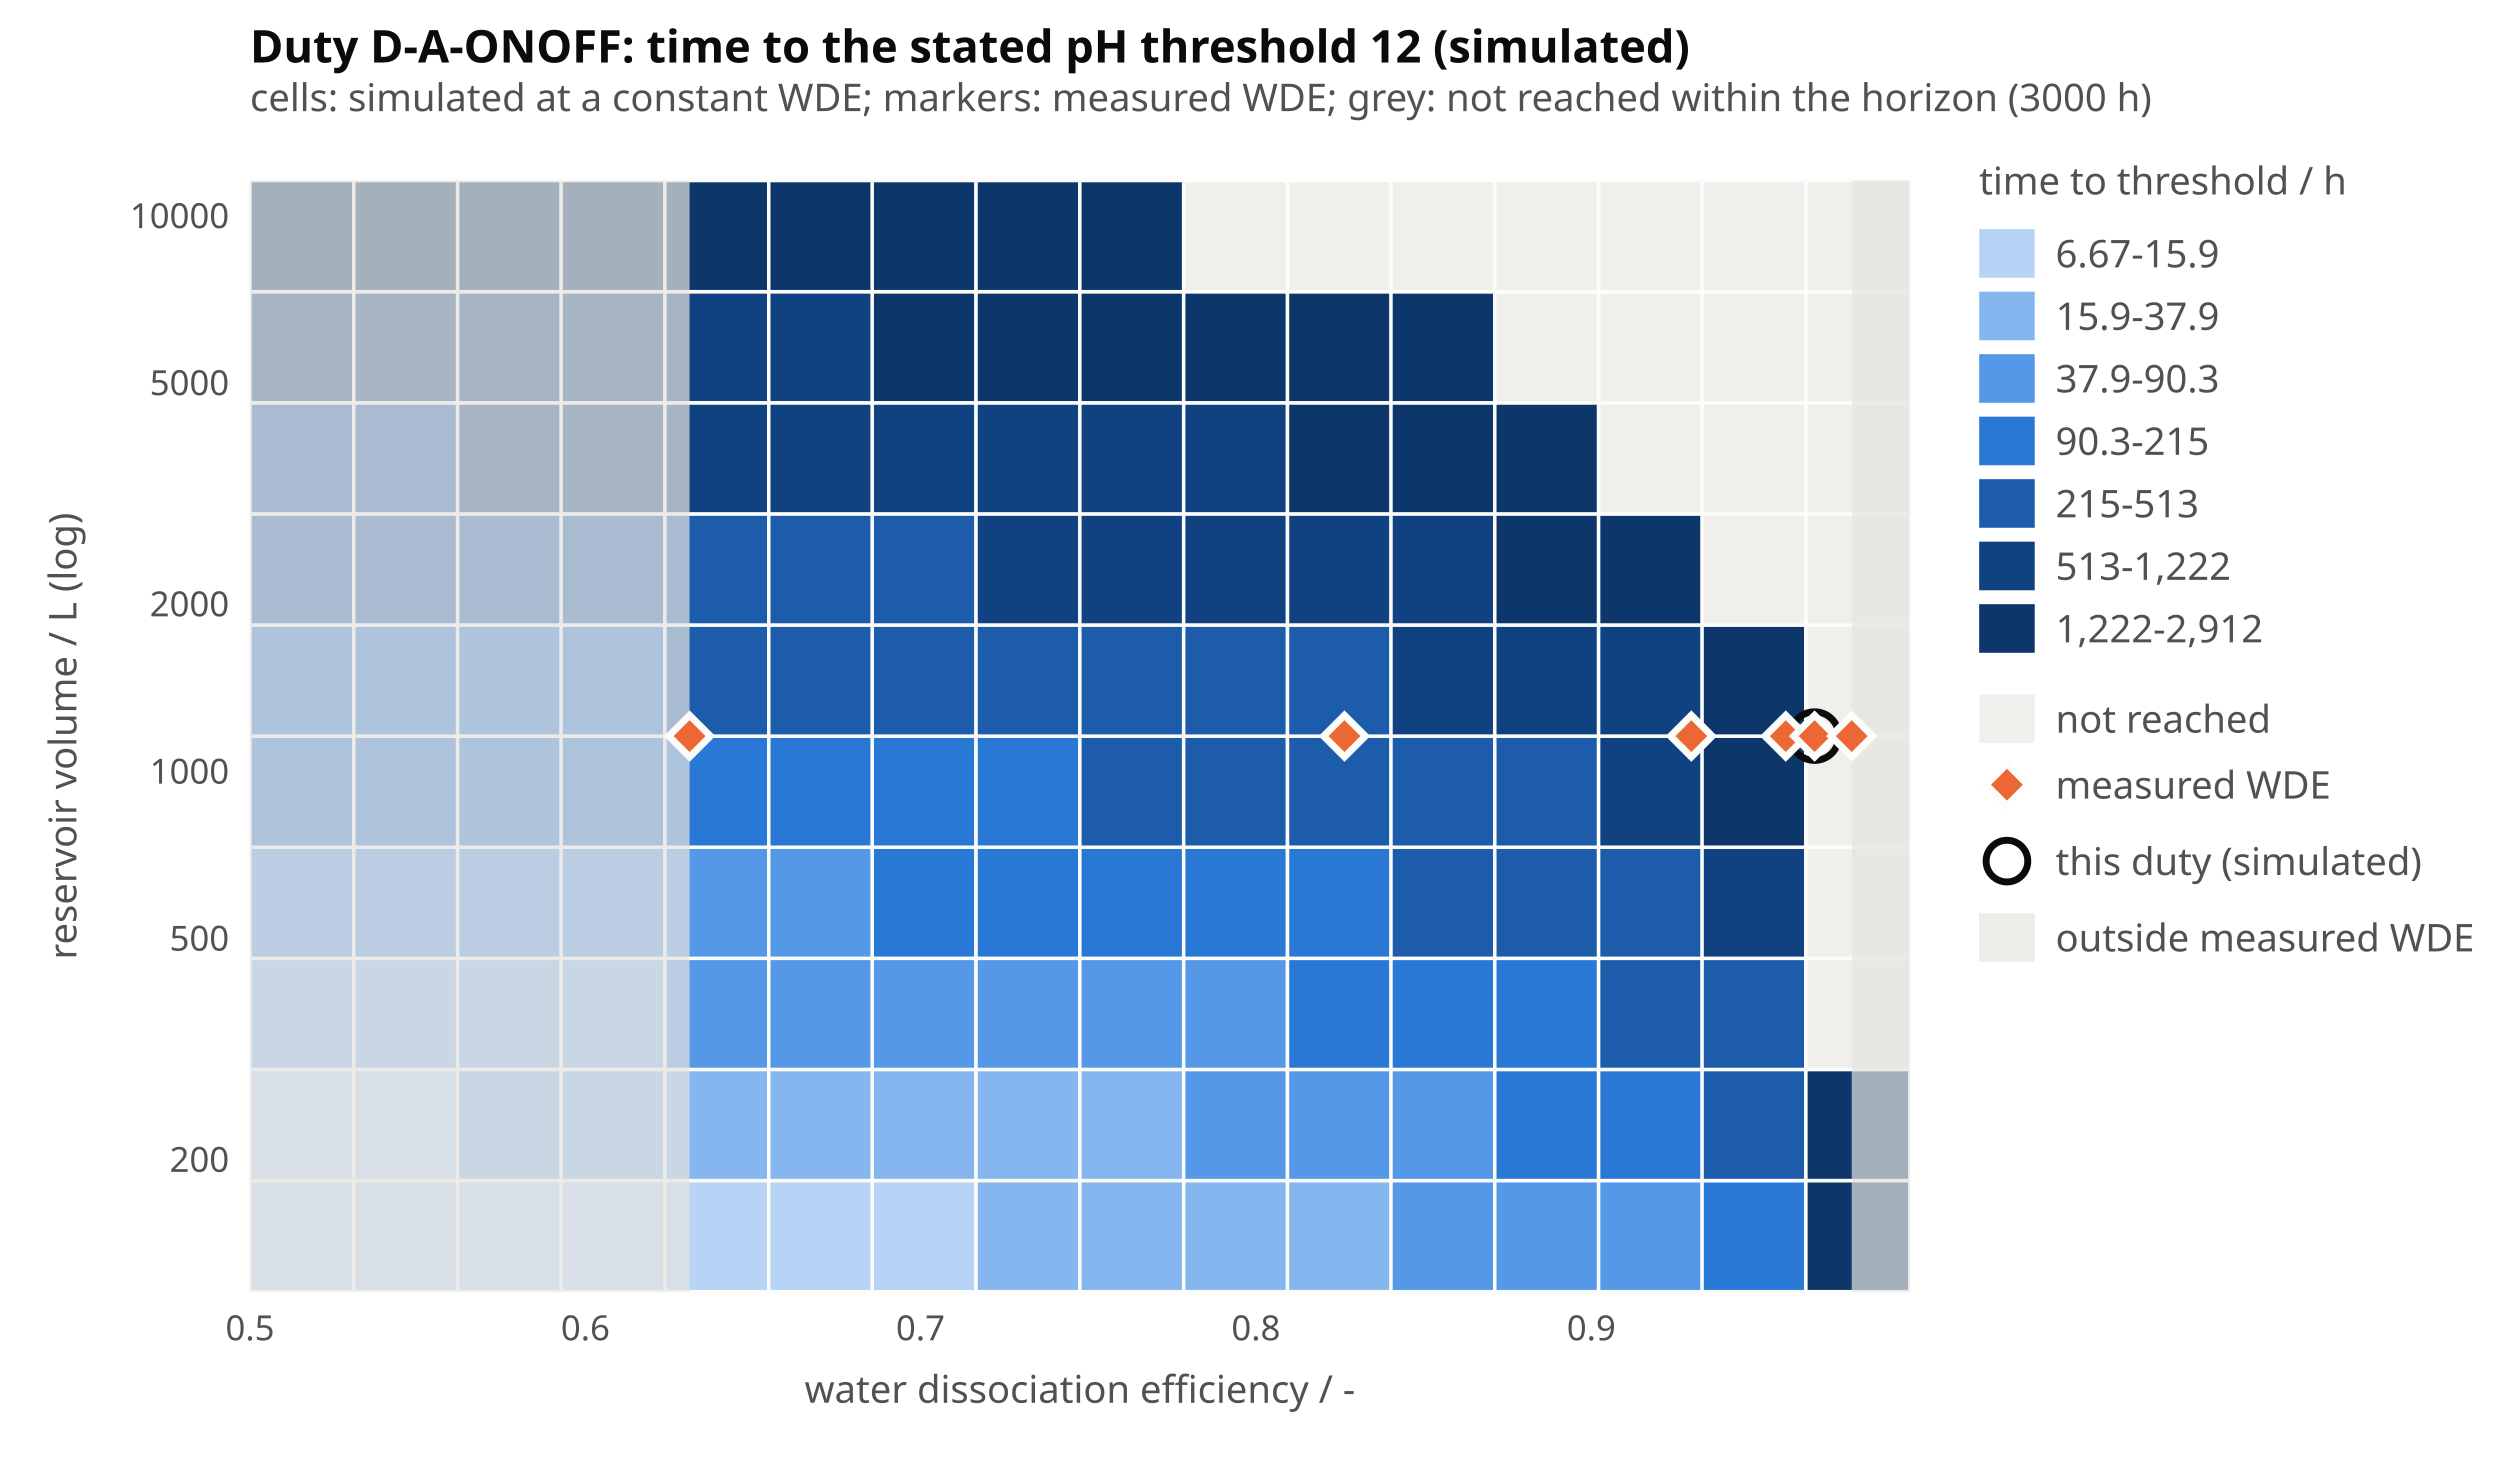
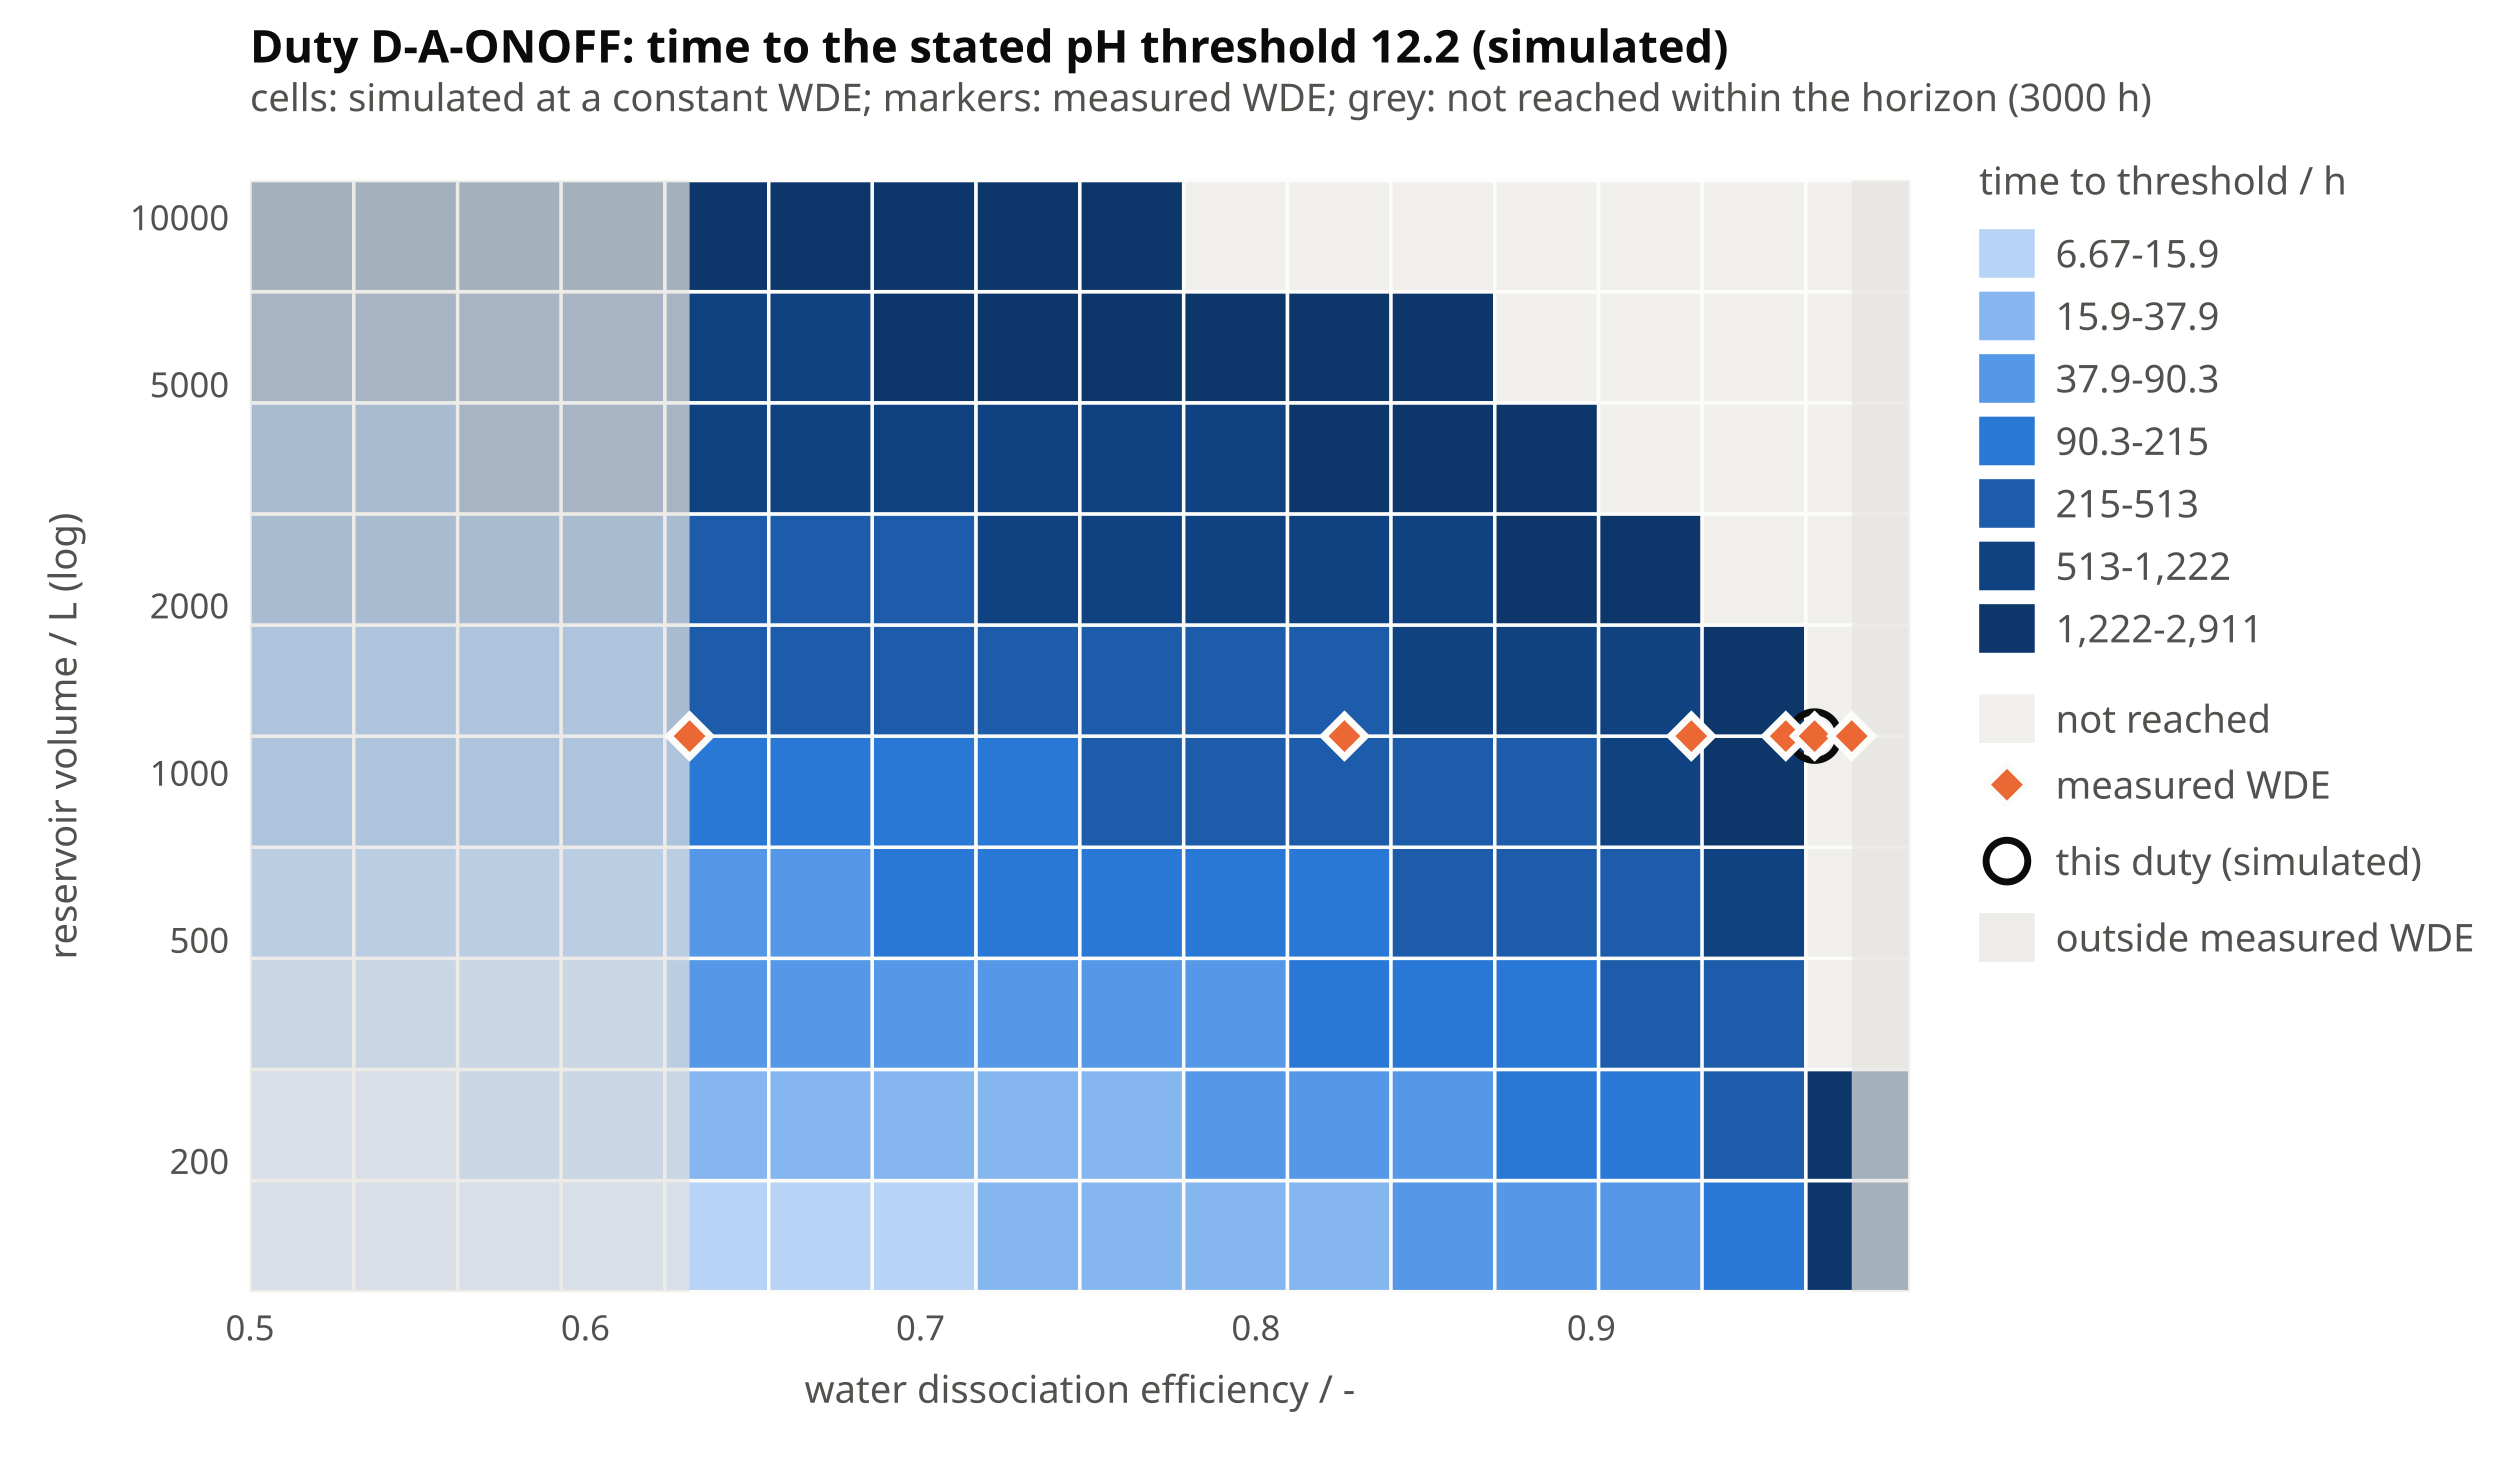
<svg xmlns="http://www.w3.org/2000/svg" viewBox="0 0 720 420" width="720" height="420" role="img">
  <style>
  svg { background: #fcfcfb; font-family: system-ui, sans-serif; }
  .title { font-size: 13px; font-weight: 600; fill: #0b0b0b; }
  .label, .legend, .note { font-size: 11px; fill: #52514e; }
  .tick { font-size: 10px; fill: #52514e; }
  .grid { stroke: #e5e4e0; stroke-width: 1; }
  .axis { stroke: #a3a29b; stroke-width: 1; }
  .line { fill: none; stroke: #2a78d6; stroke-width: 2; stroke-linejoin: round; }
  .threshold { stroke: #52514e; stroke-width: 1.5; stroke-dasharray: 6 4; fill: none; }
  .event { stroke: #a3a29b; stroke-width: 1; stroke-dasharray: 2 3; }
  .outside { fill: #e5e4e0; opacity: 0.7; }
  .hit { fill: transparent; stroke: none; }
  .measured { fill: #eb6834; stroke: #fcfcfb; stroke-width: 2; }
  .duty { fill: none; stroke: #0b0b0b; stroke-width: 2; }
  .none { fill: #f0efec; }
  .cell { stroke: #fcfcfb; stroke-width: 1; }
  @media (prefers-color-scheme: dark) {
    svg { background: #1a1a19; }
    .title { fill: #f0efec; }
    .label, .legend, .tick, .note { fill: #c3c2b7; }
    .grid { stroke: #33332f; }
    .axis { stroke: #6e6d66; }
    .line { stroke: #3987e5; }
    .threshold { stroke: #c3c2b7; }
    .event { stroke: #6e6d66; }
    .outside { fill: #33332f; }
    .measured { fill: #d95926; stroke: #1a1a19; }
    .duty { stroke: #f0efec; }
    .none { fill: #383835; }
    .cell { stroke: #1a1a19; }
  }
</style>
-   <text class="title" x="72" y="18">Duty D-A-ONOFF: time to the stated pH threshold 12 (simulated)</text>
+   <text class="title" x="72" y="18">Duty D-A-ONOFF: time to the stated pH threshold 12.2 (simulated)</text>
  <text class="note" x="72" y="32">cells: simulated at a constant WDE; markers: measured WDE; grey: not reached within the horizon (3000 h)</text>
  <rect class="cell" fill="#b7d3f6" x="72.0" y="340.0" width="29.9" height="32.0" />
  <rect class="cell" fill="#b7d3f6" x="101.9" y="340.0" width="29.9" height="32.0" />
  <rect class="cell" fill="#b7d3f6" x="131.8" y="340.0" width="29.9" height="32.0" />
  <rect class="cell" fill="#b7d3f6" x="161.6" y="340.0" width="29.9" height="32.0" />
  <rect class="cell" fill="#b7d3f6" x="191.5" y="340.0" width="29.9" height="32.0" />
  <rect class="cell" fill="#b7d3f6" x="221.4" y="340.0" width="29.9" height="32.0" />
  <rect class="cell" fill="#b7d3f6" x="251.2" y="340.0" width="29.9" height="32.0" />
  <rect class="cell" fill="#86b6ef" x="281.1" y="340.0" width="29.9" height="32.0" />
  <rect class="cell" fill="#86b6ef" x="311.0" y="340.0" width="29.9" height="32.0" />
  <rect class="cell" fill="#86b6ef" x="340.9" y="340.0" width="29.9" height="32.0" />
  <rect class="cell" fill="#86b6ef" x="370.8" y="340.0" width="29.9" height="32.0" />
  <rect class="cell" fill="#5598e7" x="400.6" y="340.0" width="29.9" height="32.0" />
  <rect class="cell" fill="#5598e7" x="430.5" y="340.0" width="29.9" height="32.0" />
  <rect class="cell" fill="#5598e7" x="460.4" y="340.0" width="29.9" height="32.0" />
  <rect class="cell" fill="#2a78d6" x="490.2" y="340.0" width="29.9" height="32.0" />
  <rect class="cell" fill="#0d366b" x="520.1" y="340.0" width="29.9" height="32.0" />
  <rect class="cell" fill="#b7d3f6" x="72.0" y="308.0" width="29.9" height="32.0" />
  <rect class="cell" fill="#b7d3f6" x="101.9" y="308.0" width="29.9" height="32.0" />
  <rect class="cell" fill="#86b6ef" x="131.8" y="308.0" width="29.9" height="32.0" />
  <rect class="cell" fill="#86b6ef" x="161.6" y="308.0" width="29.9" height="32.0" />
  <rect class="cell" fill="#86b6ef" x="191.5" y="308.0" width="29.9" height="32.0" />
  <rect class="cell" fill="#86b6ef" x="221.4" y="308.0" width="29.9" height="32.0" />
  <rect class="cell" fill="#86b6ef" x="251.2" y="308.0" width="29.9" height="32.0" />
  <rect class="cell" fill="#86b6ef" x="281.1" y="308.0" width="29.9" height="32.0" />
  <rect class="cell" fill="#86b6ef" x="311.0" y="308.0" width="29.9" height="32.0" />
  <rect class="cell" fill="#5598e7" x="340.9" y="308.0" width="29.9" height="32.0" />
  <rect class="cell" fill="#5598e7" x="370.8" y="308.0" width="29.9" height="32.0" />
  <rect class="cell" fill="#5598e7" x="400.6" y="308.0" width="29.9" height="32.0" />
  <rect class="cell" fill="#2a78d6" x="430.5" y="308.0" width="29.9" height="32.0" />
  <rect class="cell" fill="#2a78d6" x="460.4" y="308.0" width="29.9" height="32.0" />
  <rect class="cell" fill="#1c5cab" x="490.2" y="308.0" width="29.9" height="32.0" />
  <rect class="cell" fill="#0d366b" x="520.1" y="308.0" width="29.9" height="32.0" />
  <rect class="cell" fill="#86b6ef" x="72.0" y="276.0" width="29.9" height="32.0" />
  <rect class="cell" fill="#86b6ef" x="101.9" y="276.0" width="29.9" height="32.0" />
  <rect class="cell" fill="#86b6ef" x="131.8" y="276.0" width="29.9" height="32.0" />
  <rect class="cell" fill="#86b6ef" x="161.6" y="276.0" width="29.9" height="32.0" />
  <rect class="cell" fill="#5598e7" x="191.5" y="276.0" width="29.9" height="32.0" />
  <rect class="cell" fill="#5598e7" x="221.4" y="276.0" width="29.9" height="32.0" />
  <rect class="cell" fill="#5598e7" x="251.2" y="276.0" width="29.9" height="32.0" />
  <rect class="cell" fill="#5598e7" x="281.1" y="276.0" width="29.9" height="32.0" />
  <rect class="cell" fill="#5598e7" x="311.0" y="276.0" width="29.9" height="32.0" />
  <rect class="cell" fill="#5598e7" x="340.9" y="276.0" width="29.9" height="32.0" />
  <rect class="cell" fill="#2a78d6" x="370.8" y="276.0" width="29.9" height="32.0" />
  <rect class="cell" fill="#2a78d6" x="400.6" y="276.0" width="29.9" height="32.0" />
  <rect class="cell" fill="#2a78d6" x="430.5" y="276.0" width="29.9" height="32.0" />
  <rect class="cell" fill="#1c5cab" x="460.4" y="276.0" width="29.9" height="32.0" />
  <rect class="cell" fill="#1c5cab" x="490.2" y="276.0" width="29.9" height="32.0" />
  <rect class="cell none" x="520.1" y="276.0" width="29.9" height="32.0" />
  <rect class="cell" fill="#5598e7" x="72.0" y="244.0" width="29.9" height="32.0" />
  <rect class="cell" fill="#5598e7" x="101.9" y="244.0" width="29.9" height="32.0" />
  <rect class="cell" fill="#5598e7" x="131.8" y="244.0" width="29.9" height="32.0" />
  <rect class="cell" fill="#5598e7" x="161.6" y="244.0" width="29.9" height="32.0" />
  <rect class="cell" fill="#5598e7" x="191.5" y="244.0" width="29.9" height="32.0" />
  <rect class="cell" fill="#5598e7" x="221.4" y="244.0" width="29.9" height="32.0" />
  <rect class="cell" fill="#2a78d6" x="251.2" y="244.0" width="29.9" height="32.0" />
  <rect class="cell" fill="#2a78d6" x="281.1" y="244.0" width="29.9" height="32.0" />
  <rect class="cell" fill="#2a78d6" x="311.0" y="244.0" width="29.9" height="32.0" />
  <rect class="cell" fill="#2a78d6" x="340.9" y="244.0" width="29.9" height="32.0" />
  <rect class="cell" fill="#2a78d6" x="370.8" y="244.0" width="29.9" height="32.0" />
  <rect class="cell" fill="#1c5cab" x="400.6" y="244.0" width="29.9" height="32.0" />
  <rect class="cell" fill="#1c5cab" x="430.5" y="244.0" width="29.9" height="32.0" />
  <rect class="cell" fill="#1c5cab" x="460.4" y="244.0" width="29.9" height="32.0" />
  <rect class="cell" fill="#104281" x="490.2" y="244.0" width="29.9" height="32.0" />
  <rect class="cell none" x="520.1" y="244.0" width="29.9" height="32.0" />
  <rect class="cell" fill="#2a78d6" x="72.0" y="212.0" width="29.9" height="32.0" />
  <rect class="cell" fill="#2a78d6" x="101.9" y="212.0" width="29.9" height="32.0" />
  <rect class="cell" fill="#2a78d6" x="131.8" y="212.0" width="29.9" height="32.0" />
  <rect class="cell" fill="#2a78d6" x="161.6" y="212.0" width="29.9" height="32.0" />
  <rect class="cell" fill="#2a78d6" x="191.5" y="212.0" width="29.9" height="32.0" />
  <rect class="cell" fill="#2a78d6" x="221.4" y="212.0" width="29.9" height="32.0" />
  <rect class="cell" fill="#2a78d6" x="251.2" y="212.0" width="29.9" height="32.0" />
  <rect class="cell" fill="#2a78d6" x="281.1" y="212.0" width="29.9" height="32.0" />
  <rect class="cell" fill="#1c5cab" x="311.0" y="212.0" width="29.9" height="32.0" />
  <rect class="cell" fill="#1c5cab" x="340.9" y="212.0" width="29.9" height="32.0" />
  <rect class="cell" fill="#1c5cab" x="370.8" y="212.0" width="29.9" height="32.0" />
  <rect class="cell" fill="#1c5cab" x="400.6" y="212.0" width="29.9" height="32.0" />
  <rect class="cell" fill="#1c5cab" x="430.5" y="212.0" width="29.9" height="32.0" />
  <rect class="cell" fill="#104281" x="460.4" y="212.0" width="29.9" height="32.0" />
  <rect class="cell" fill="#0d366b" x="490.2" y="212.0" width="29.9" height="32.0" />
  <rect class="cell none" x="520.1" y="212.0" width="29.9" height="32.0" />
  <rect class="cell" fill="#2a78d6" x="72.0" y="180.0" width="29.9" height="32.0" />
  <rect class="cell" fill="#2a78d6" x="101.9" y="180.0" width="29.9" height="32.0" />
  <rect class="cell" fill="#2a78d6" x="131.8" y="180.0" width="29.9" height="32.0" />
  <rect class="cell" fill="#2a78d6" x="161.6" y="180.0" width="29.9" height="32.0" />
  <rect class="cell" fill="#1c5cab" x="191.5" y="180.0" width="29.9" height="32.0" />
  <rect class="cell" fill="#1c5cab" x="221.4" y="180.0" width="29.9" height="32.0" />
  <rect class="cell" fill="#1c5cab" x="251.2" y="180.0" width="29.9" height="32.0" />
  <rect class="cell" fill="#1c5cab" x="281.1" y="180.0" width="29.9" height="32.0" />
  <rect class="cell" fill="#1c5cab" x="311.0" y="180.0" width="29.9" height="32.0" />
  <rect class="cell" fill="#1c5cab" x="340.9" y="180.0" width="29.9" height="32.0" />
  <rect class="cell" fill="#1c5cab" x="370.8" y="180.0" width="29.9" height="32.0" />
  <rect class="cell" fill="#104281" x="400.6" y="180.0" width="29.9" height="32.0" />
  <rect class="cell" fill="#104281" x="430.5" y="180.0" width="29.9" height="32.0" />
  <rect class="cell" fill="#104281" x="460.4" y="180.0" width="29.9" height="32.0" />
  <rect class="cell" fill="#0d366b" x="490.2" y="180.0" width="29.9" height="32.0" />
  <rect class="cell none" x="520.1" y="180.0" width="29.9" height="32.0" />
  <rect class="cell" fill="#1c5cab" x="72.0" y="148.0" width="29.9" height="32.0" />
  <rect class="cell" fill="#1c5cab" x="101.9" y="148.0" width="29.9" height="32.0" />
  <rect class="cell" fill="#1c5cab" x="131.8" y="148.0" width="29.9" height="32.0" />
  <rect class="cell" fill="#1c5cab" x="161.6" y="148.0" width="29.9" height="32.0" />
  <rect class="cell" fill="#1c5cab" x="191.5" y="148.0" width="29.9" height="32.0" />
  <rect class="cell" fill="#1c5cab" x="221.4" y="148.0" width="29.9" height="32.0" />
  <rect class="cell" fill="#1c5cab" x="251.2" y="148.0" width="29.9" height="32.0" />
  <rect class="cell" fill="#104281" x="281.1" y="148.0" width="29.9" height="32.0" />
  <rect class="cell" fill="#104281" x="311.0" y="148.0" width="29.9" height="32.0" />
  <rect class="cell" fill="#104281" x="340.9" y="148.0" width="29.9" height="32.0" />
  <rect class="cell" fill="#104281" x="370.8" y="148.0" width="29.9" height="32.0" />
  <rect class="cell" fill="#104281" x="400.6" y="148.0" width="29.9" height="32.0" />
  <rect class="cell" fill="#0d366b" x="430.5" y="148.0" width="29.9" height="32.0" />
  <rect class="cell" fill="#0d366b" x="460.4" y="148.0" width="29.9" height="32.0" />
  <rect class="cell none" x="490.2" y="148.0" width="29.9" height="32.0" />
  <rect class="cell none" x="520.1" y="148.0" width="29.9" height="32.0" />
  <rect class="cell" fill="#1c5cab" x="72.0" y="116.0" width="29.9" height="32.0" />
  <rect class="cell" fill="#1c5cab" x="101.9" y="116.0" width="29.9" height="32.0" />
  <rect class="cell" fill="#104281" x="131.8" y="116.0" width="29.9" height="32.0" />
  <rect class="cell" fill="#104281" x="161.6" y="116.0" width="29.9" height="32.0" />
  <rect class="cell" fill="#104281" x="191.5" y="116.0" width="29.9" height="32.0" />
  <rect class="cell" fill="#104281" x="221.4" y="116.0" width="29.9" height="32.0" />
  <rect class="cell" fill="#104281" x="251.2" y="116.0" width="29.9" height="32.0" />
  <rect class="cell" fill="#104281" x="281.1" y="116.0" width="29.9" height="32.0" />
  <rect class="cell" fill="#104281" x="311.0" y="116.0" width="29.9" height="32.0" />
  <rect class="cell" fill="#104281" x="340.9" y="116.0" width="29.9" height="32.0" />
  <rect class="cell" fill="#0d366b" x="370.8" y="116.0" width="29.9" height="32.0" />
  <rect class="cell" fill="#0d366b" x="400.6" y="116.0" width="29.9" height="32.0" />
  <rect class="cell" fill="#0d366b" x="430.5" y="116.0" width="29.9" height="32.0" />
  <rect class="cell none" x="460.4" y="116.0" width="29.9" height="32.0" />
  <rect class="cell none" x="490.2" y="116.0" width="29.9" height="32.0" />
  <rect class="cell none" x="520.1" y="116.0" width="29.9" height="32.0" />
  <rect class="cell" fill="#104281" x="72.0" y="84.0" width="29.9" height="32.0" />
  <rect class="cell" fill="#104281" x="101.9" y="84.0" width="29.9" height="32.0" />
  <rect class="cell" fill="#104281" x="131.8" y="84.0" width="29.9" height="32.0" />
  <rect class="cell" fill="#104281" x="161.6" y="84.0" width="29.9" height="32.0" />
  <rect class="cell" fill="#104281" x="191.5" y="84.0" width="29.9" height="32.0" />
  <rect class="cell" fill="#104281" x="221.4" y="84.0" width="29.9" height="32.0" />
  <rect class="cell" fill="#0d366b" x="251.2" y="84.0" width="29.9" height="32.0" />
  <rect class="cell" fill="#0d366b" x="281.1" y="84.0" width="29.9" height="32.0" />
  <rect class="cell" fill="#0d366b" x="311.0" y="84.0" width="29.9" height="32.0" />
  <rect class="cell" fill="#0d366b" x="340.9" y="84.0" width="29.9" height="32.0" />
  <rect class="cell" fill="#0d366b" x="370.8" y="84.0" width="29.9" height="32.0" />
  <rect class="cell" fill="#0d366b" x="400.6" y="84.0" width="29.9" height="32.0" />
  <rect class="cell none" x="430.5" y="84.0" width="29.9" height="32.0" />
  <rect class="cell none" x="460.4" y="84.0" width="29.9" height="32.0" />
  <rect class="cell none" x="490.2" y="84.0" width="29.9" height="32.0" />
  <rect class="cell none" x="520.1" y="84.0" width="29.9" height="32.0" />
  <rect class="cell" fill="#0d366b" x="72.0" y="52.0" width="29.9" height="32.0" />
  <rect class="cell" fill="#0d366b" x="101.9" y="52.0" width="29.9" height="32.0" />
  <rect class="cell" fill="#0d366b" x="131.8" y="52.0" width="29.9" height="32.0" />
  <rect class="cell" fill="#0d366b" x="161.6" y="52.0" width="29.9" height="32.0" />
  <rect class="cell" fill="#0d366b" x="191.5" y="52.0" width="29.9" height="32.0" />
  <rect class="cell" fill="#0d366b" x="221.4" y="52.0" width="29.9" height="32.0" />
  <rect class="cell" fill="#0d366b" x="251.2" y="52.0" width="29.9" height="32.0" />
  <rect class="cell" fill="#0d366b" x="281.1" y="52.0" width="29.9" height="32.0" />
  <rect class="cell" fill="#0d366b" x="311.0" y="52.0" width="29.9" height="32.0" />
  <rect class="cell none" x="340.9" y="52.0" width="29.9" height="32.0" />
  <rect class="cell none" x="370.8" y="52.0" width="29.9" height="32.0" />
  <rect class="cell none" x="400.6" y="52.0" width="29.9" height="32.0" />
  <rect class="cell none" x="430.5" y="52.0" width="29.9" height="32.0" />
  <rect class="cell none" x="460.4" y="52.0" width="29.9" height="32.0" />
  <rect class="cell none" x="490.2" y="52.0" width="29.9" height="32.0" />
  <rect class="cell none" x="520.1" y="52.0" width="29.9" height="32.0" />
  <rect class="outside" x="72.0" y="52" width="126.6" height="320" />
  <rect class="outside" x="533.3" y="52" width="16.7" height="320" />
  <text class="tick" x="72.0" y="386" text-anchor="middle">0.5</text>
  <text class="tick" x="168.6" y="386" text-anchor="middle">0.6</text>
  <text class="tick" x="265.1" y="386" text-anchor="middle">0.7</text>
  <text class="tick" x="361.7" y="386" text-anchor="middle">0.8</text>
  <text class="tick" x="458.3" y="386" text-anchor="middle">0.9</text>
-   <text class="tick" x="66" y="337.5" text-anchor="end">200</text>
-   <text class="tick" x="66" y="273.8" text-anchor="end">500</text>
-   <text class="tick" x="66" y="225.7" text-anchor="end">1000</text>
-   <text class="tick" x="66" y="177.5" text-anchor="end">2000</text>
-   <text class="tick" x="66" y="113.8" text-anchor="end">5000</text>
-   <text class="tick" x="66" y="65.7" text-anchor="end">10000</text>
+   <text class="tick" x="66" y="338.1" text-anchor="end">200</text>
+   <text class="tick" x="66" y="274.4" text-anchor="end">500</text>
+   <text class="tick" x="66" y="226.3" text-anchor="end">1000</text>
+   <text class="tick" x="66" y="178.1" text-anchor="end">2000</text>
+   <text class="tick" x="66" y="114.4" text-anchor="end">5000</text>
+   <text class="tick" x="66" y="66.3" text-anchor="end">10000</text>
  <text class="label" x="311.0" y="404" text-anchor="middle">water dissociation efficiency / -</text>
  <text class="label" transform="translate(22,212.0) rotate(-90)" text-anchor="middle">reservoir volume / L (log)</text>
  <circle class="duty" cx="522.6" cy="212.0" r="7" />
  <path class="measured" d="M198.6,206.0 L204.6,212.0 L198.6,218.0 L192.6,212.0 Z" />
  <path class="measured" d="M387.2,206.0 L393.2,212.0 L387.2,218.0 L381.2,212.0 Z" />
  <path class="measured" d="M487.1,206.0 L493.1,212.0 L487.1,218.0 L481.1,212.0 Z" />
  <path class="measured" d="M514.3,206.0 L520.3,212.0 L514.3,218.0 L508.3,212.0 Z" />
  <path class="measured" d="M522.6,206.0 L528.6,212.0 L522.6,218.0 L516.6,212.0 Z" />
  <path class="measured" d="M533.3,206.0 L539.3,212.0 L533.3,218.0 L527.3,212.0 Z" />
  <text class="legend" x="570" y="56">time to threshold / h</text>
  <rect fill="#b7d3f6" x="570" y="66" width="16" height="14" />
  <text class="legend" x="592" y="77">6.67-15.9</text>
  <rect fill="#86b6ef" x="570" y="84" width="16" height="14" />
  <text class="legend" x="592" y="95">15.9-37.9</text>
  <rect fill="#5598e7" x="570" y="102" width="16" height="14" />
  <text class="legend" x="592" y="113">37.9-90.3</text>
  <rect fill="#2a78d6" x="570" y="120" width="16" height="14" />
  <text class="legend" x="592" y="131">90.3-215</text>
  <rect fill="#1c5cab" x="570" y="138" width="16" height="14" />
  <text class="legend" x="592" y="149">215-513</text>
  <rect fill="#104281" x="570" y="156" width="16" height="14" />
  <text class="legend" x="592" y="167">513-1,222</text>
  <rect fill="#0d366b" x="570" y="174" width="16" height="14" />
-   <text class="legend" x="592" y="185">1,222-2,912</text>
+   <text class="legend" x="592" y="185">1,222-2,911</text>
  <rect class="none" x="570" y="200" width="16" height="14" />
  <text class="legend" x="592" y="211">not reached</text>
  <path class="measured" d="M578,220 L584,226 L578,232 L572,226 Z" />
  <text class="legend" x="592" y="230">measured WDE</text>
  <circle class="duty" cx="578" cy="248" r="6" />
  <text class="legend" x="592" y="252">this duty (simulated)</text>
  <rect class="outside" x="570" y="263" width="16" height="14" />
  <text class="legend" x="592" y="274">outside measured WDE</text>
</svg>
